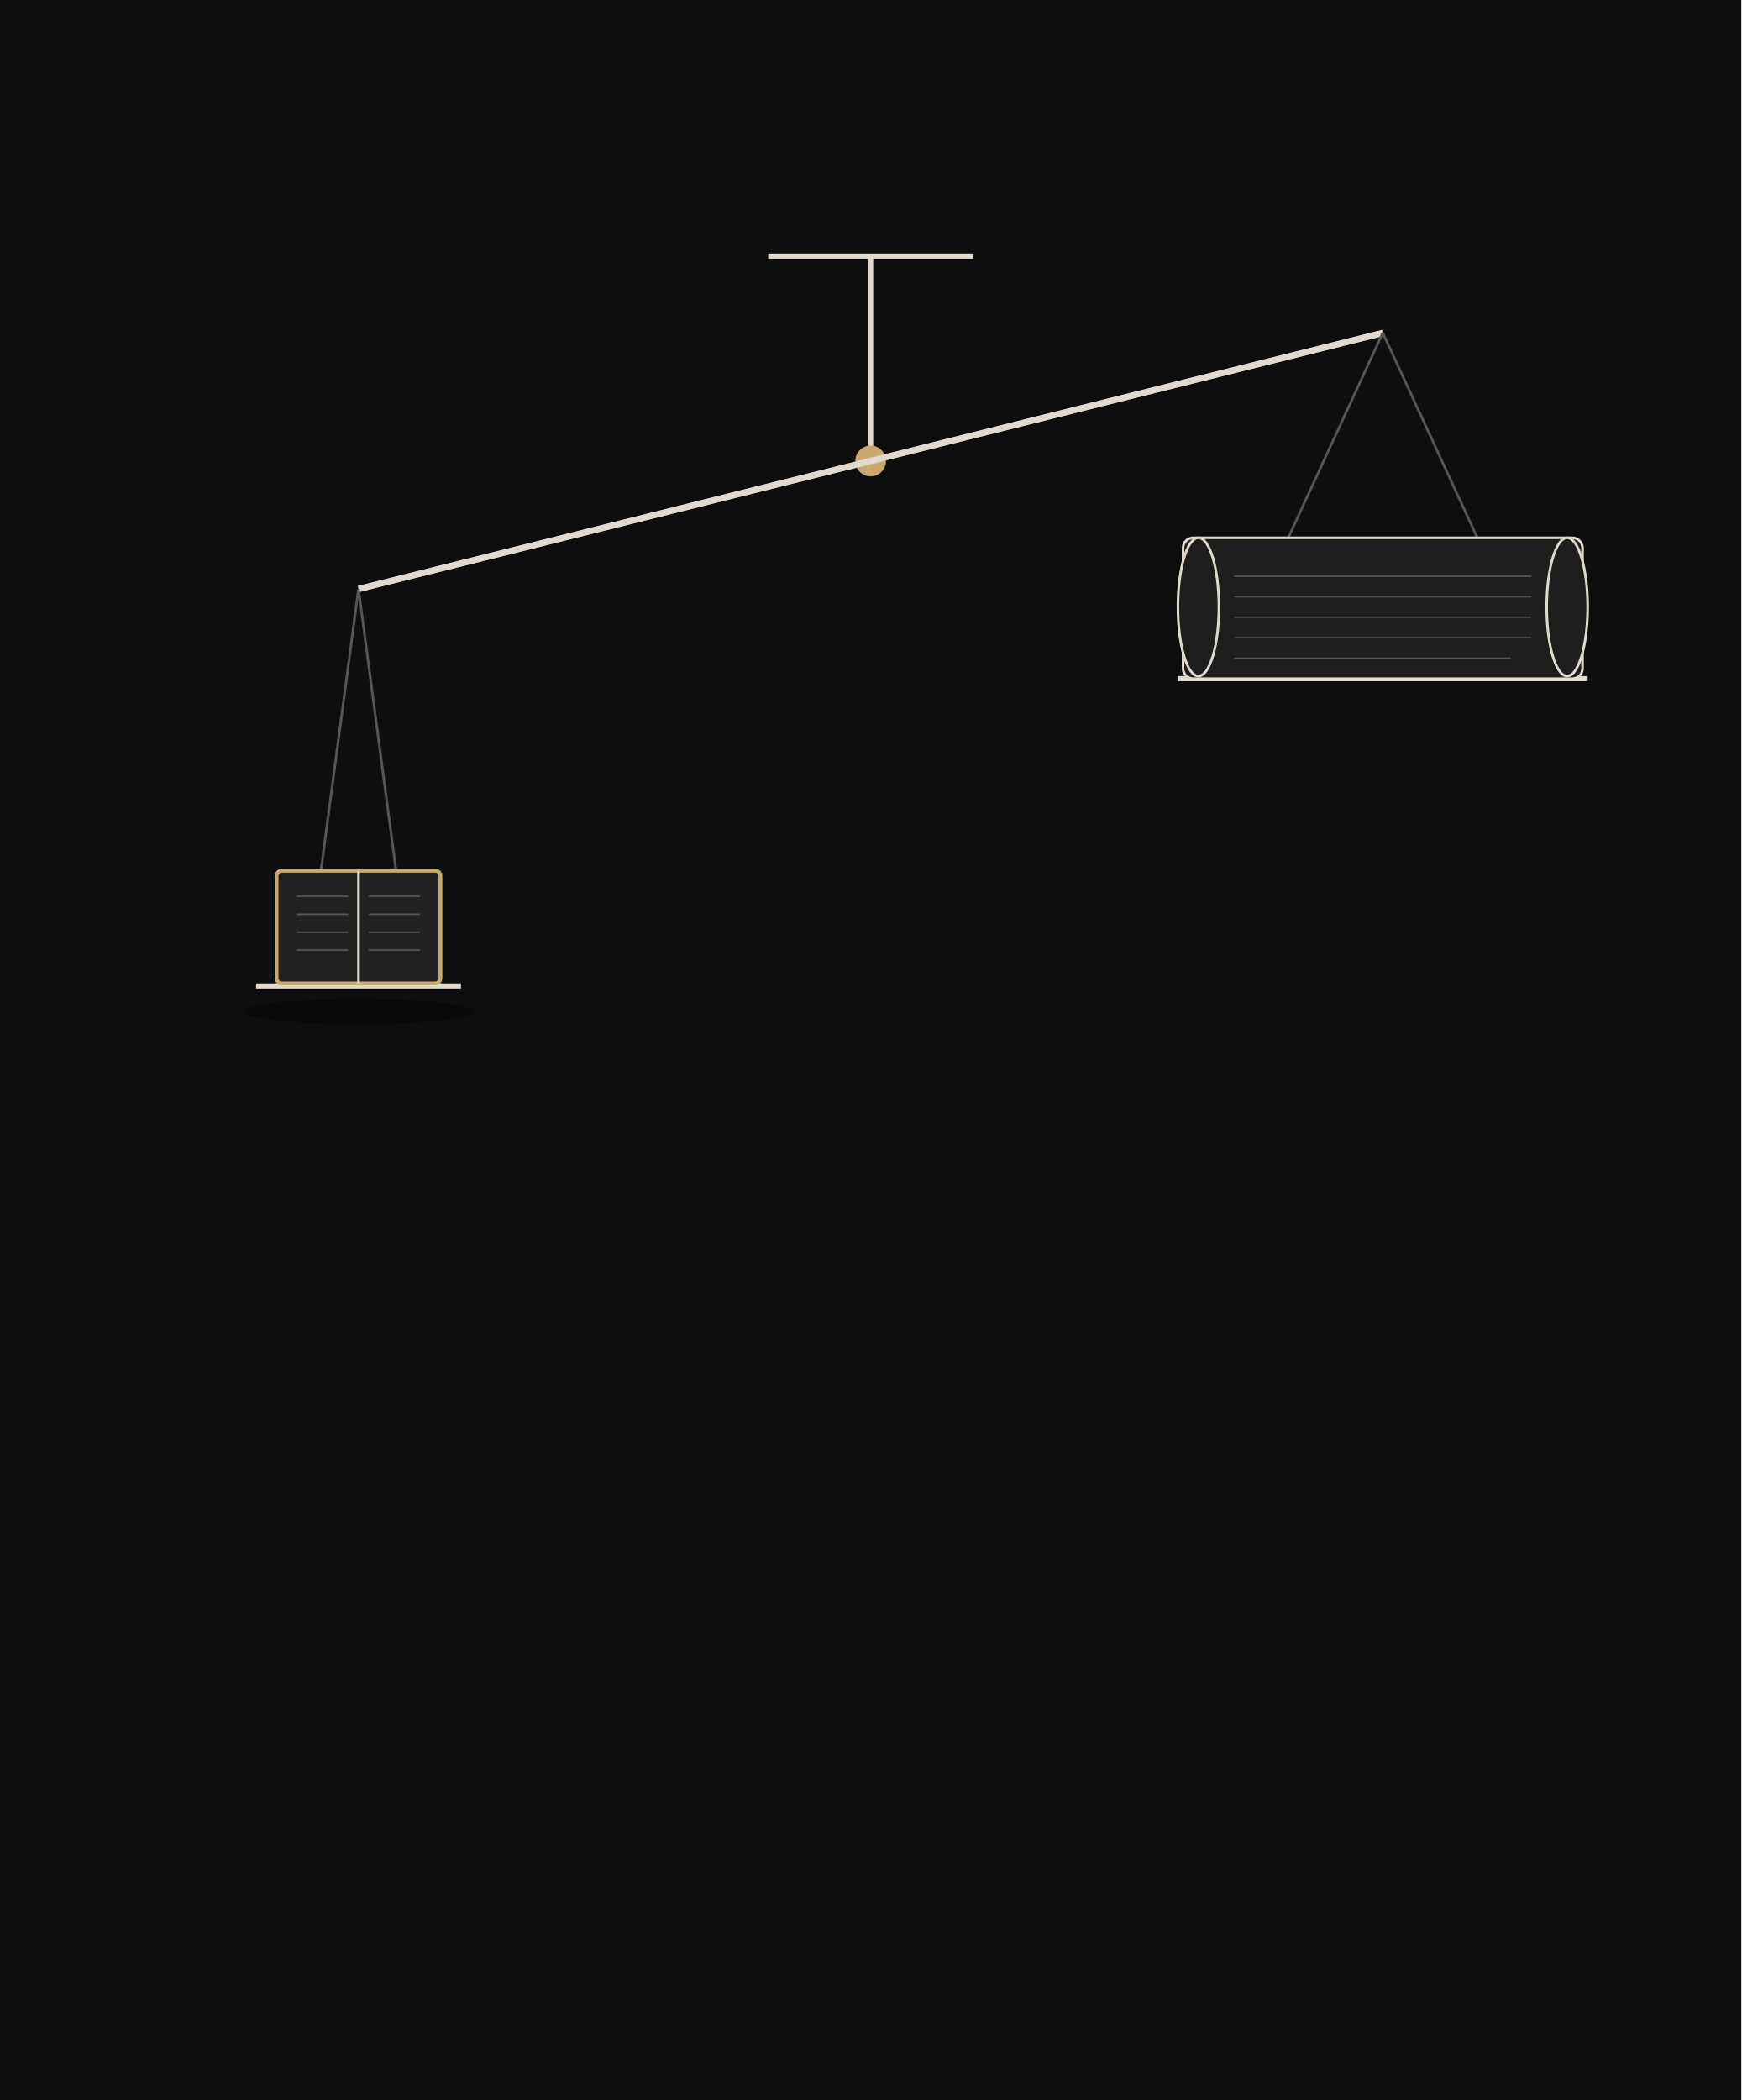
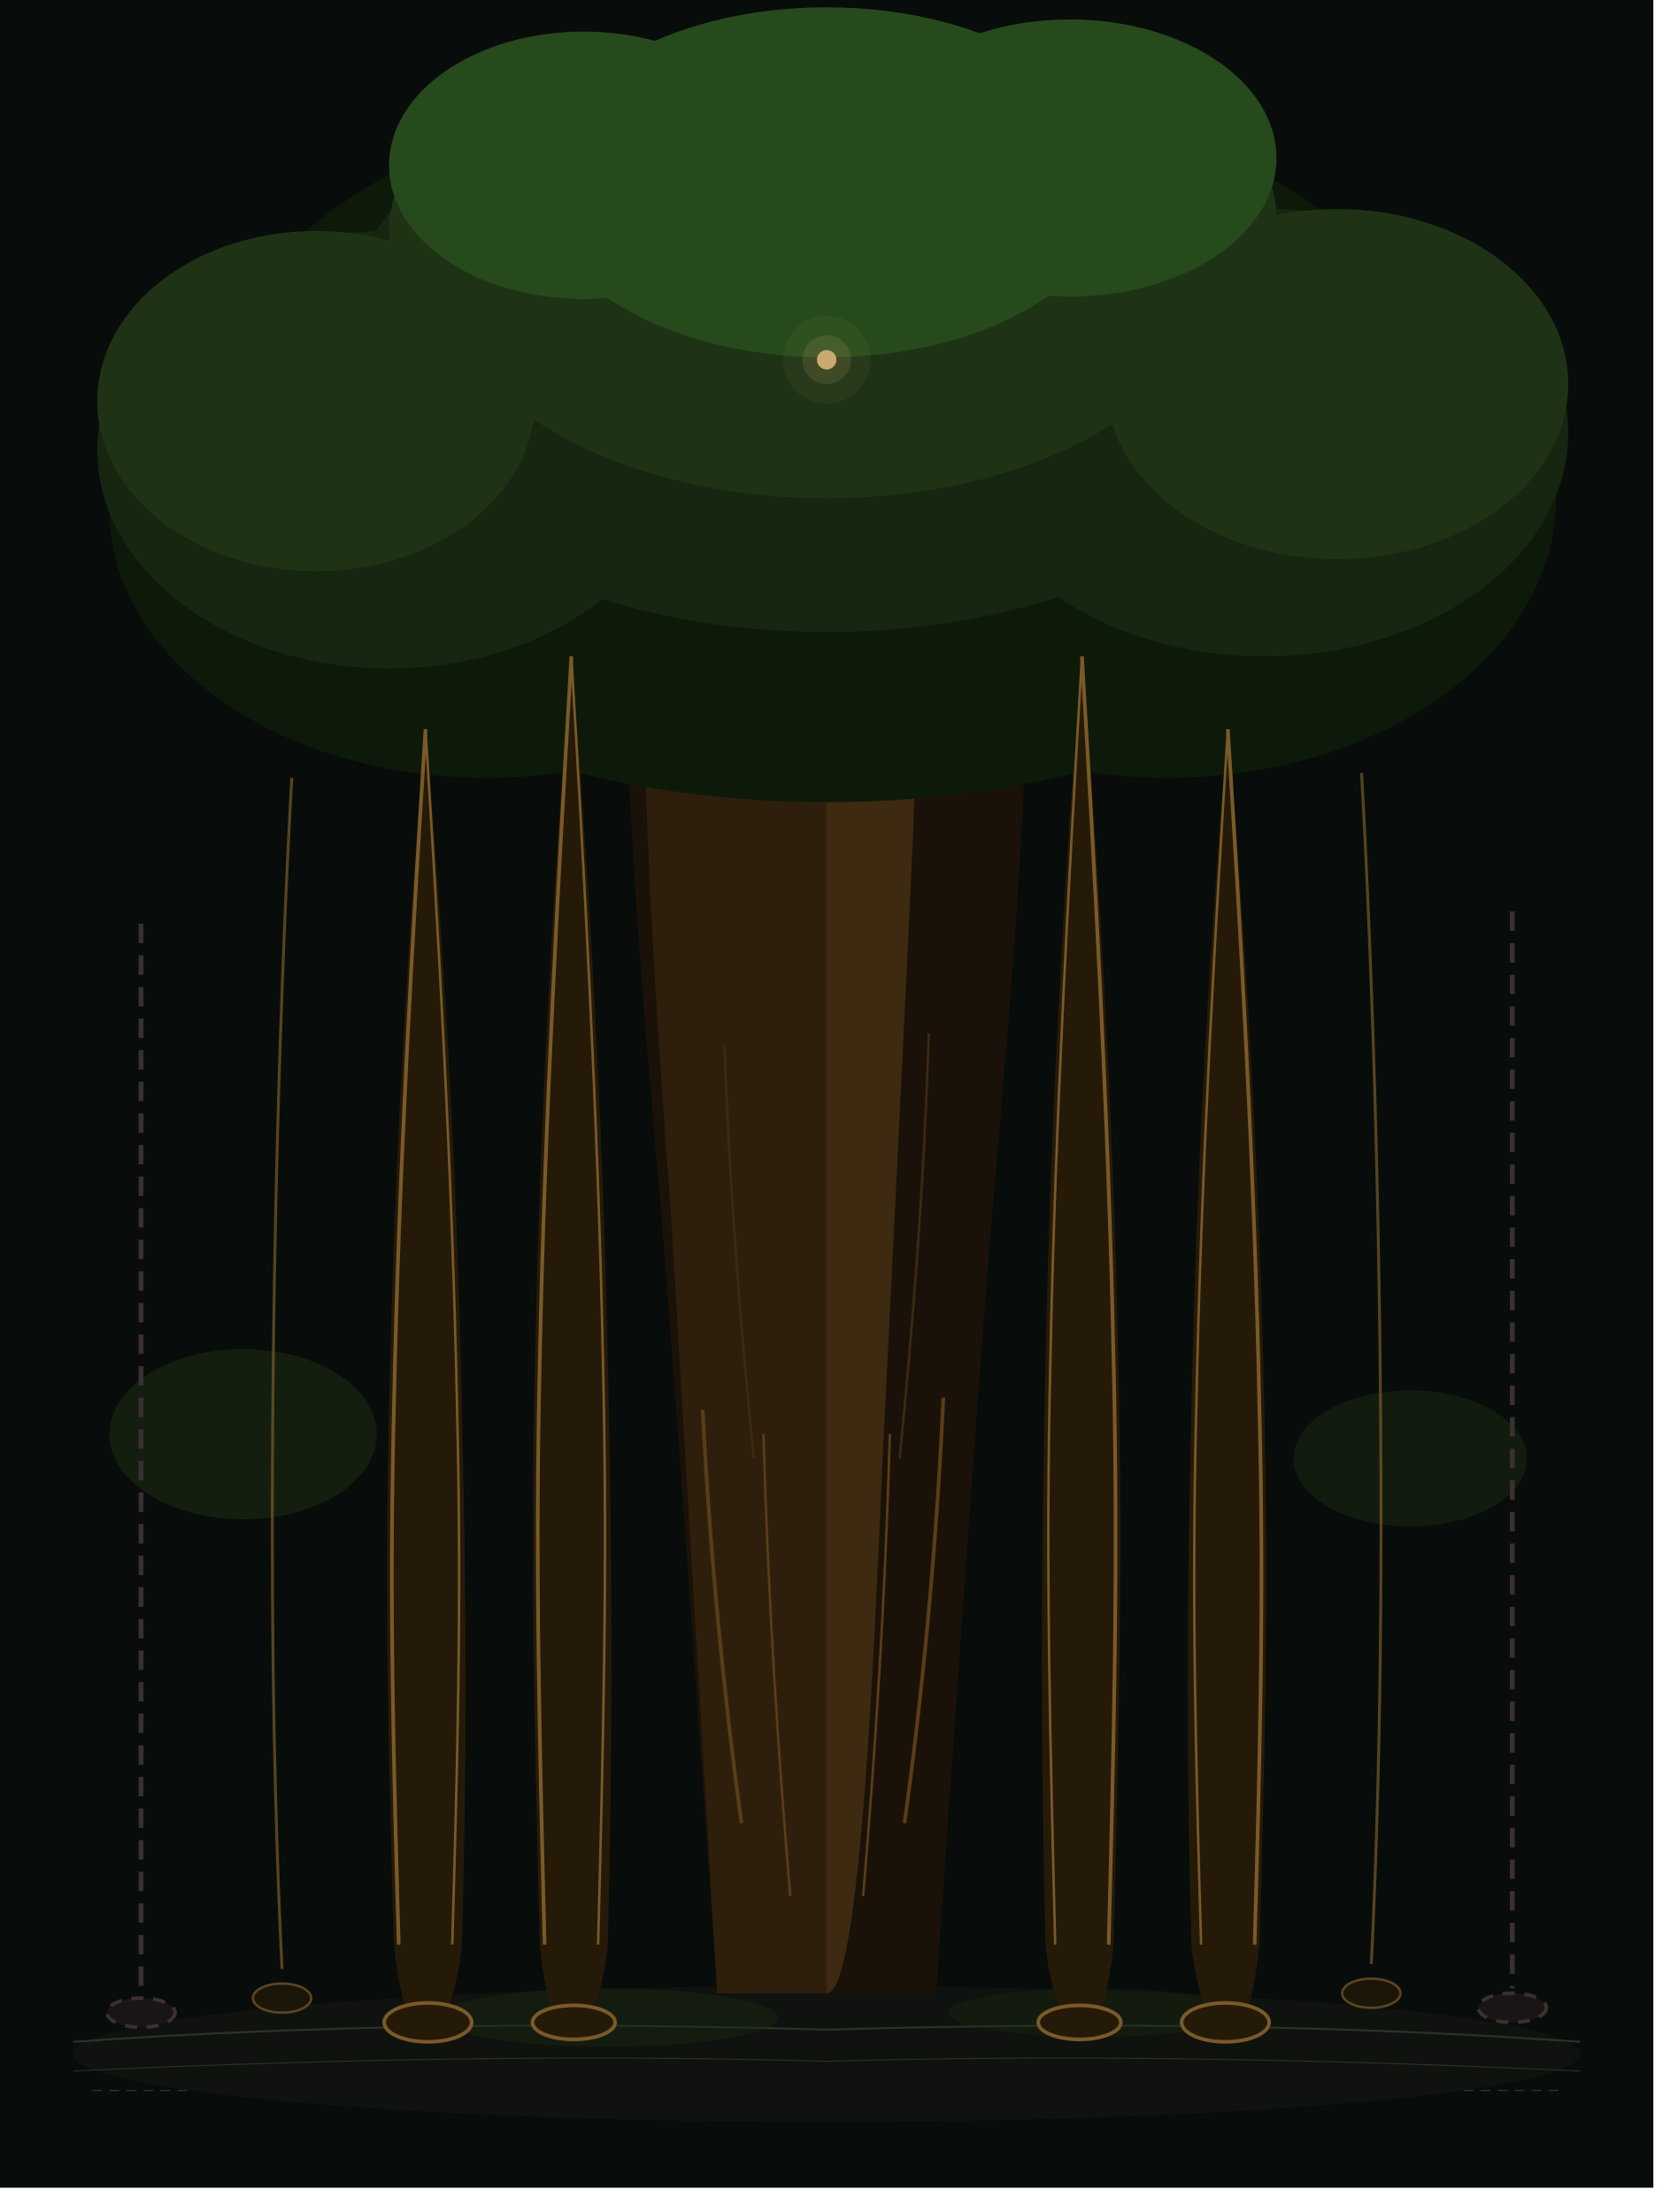
- <svg xmlns="http://www.w3.org/2000/svg" width="100%" viewBox="0 0 680 820" role="img">
-   <rect width="680" height="820" fill="#0e0e0e" />
-   <line x1="300" y1="100" x2="380" y2="100" stroke="#e0d9ce" stroke-width="2" fill="none" />
-   <line x1="340" y1="100" x2="340" y2="180" stroke="#e0d9ce" stroke-width="2" fill="none" />
-   <circle cx="340" cy="180" r="6" fill="#c9a96e" />
-   <line x1="140" y1="230" x2="540" y2="130" stroke="#e0d9ce" stroke-width="2.5" fill="none" />
-   <line x1="140" y1="230" x2="120" y2="380" stroke="#555" stroke-width="1" fill="none" />
-   <line x1="140" y1="230" x2="160" y2="380" stroke="#555" stroke-width="1" fill="none" />
-   <line x1="100" y1="385" x2="180" y2="385" stroke="#e0d9ce" stroke-width="2" />
-   <rect x="108" y="340" width="64" height="44" rx="2" fill="#222" />
-   <rect x="108" y="340" width="64" height="44" rx="2" stroke="#c9a96e" stroke-width="1.5" fill="none" />
-   <line x1="140" y1="340" x2="140" y2="384" stroke="#e0d9ce" stroke-width="1" />
-   <line x1="116" y1="350" x2="136" y2="350" stroke="#555" stroke-width="0.6" />
-   <line x1="116" y1="357" x2="136" y2="357" stroke="#555" stroke-width="0.6" />
-   <line x1="116" y1="364" x2="136" y2="364" stroke="#555" stroke-width="0.6" />
-   <line x1="116" y1="371" x2="136" y2="371" stroke="#555" stroke-width="0.6" />
-   <line x1="144" y1="350" x2="164" y2="350" stroke="#555" stroke-width="0.6" />
-   <line x1="144" y1="357" x2="164" y2="357" stroke="#555" stroke-width="0.6" />
-   <line x1="144" y1="364" x2="164" y2="364" stroke="#555" stroke-width="0.6" />
-   <line x1="144" y1="371" x2="164" y2="371" stroke="#555" stroke-width="0.6" />
-   <ellipse cx="140" cy="395" rx="45" ry="5" fill="#00000055" />
-   <line x1="540" y1="130" x2="480" y2="260" stroke="#555" stroke-width="1" fill="none" />
-   <line x1="540" y1="130" x2="600" y2="260" stroke="#555" stroke-width="1" fill="none" />
-   <line x1="460" y1="265" x2="620" y2="265" stroke="#e0d9ce" stroke-width="2" />
-   <rect x="462" y="210" width="156" height="55" rx="4" fill="#1e1e1e" />
-   <rect x="462" y="210" width="156" height="55" rx="4" stroke="#e0d9ce" stroke-width="1" fill="none" />
-   <ellipse cx="468" cy="237" rx="8" ry="27" fill="#1e1e1e" stroke="#e0d9ce" stroke-width="1" />
-   <ellipse cx="612" cy="237" rx="8" ry="27" fill="#1e1e1e" stroke="#e0d9ce" stroke-width="1" />
-   <line x1="482" y1="225" x2="598" y2="225" stroke="#555" stroke-width="0.6" />
-   <line x1="482" y1="233" x2="598" y2="233" stroke="#555" stroke-width="0.6" />
-   <line x1="482" y1="241" x2="598" y2="241" stroke="#555" stroke-width="0.6" />
-   <line x1="482" y1="249" x2="598" y2="249" stroke="#555" stroke-width="0.6" />
-   <line x1="482" y1="257" x2="590" y2="257" stroke="#555" stroke-width="0.6" />
+ <svg xmlns="http://www.w3.org/2000/svg" width="100%" viewBox="0 0 690 910" role="img" style="">
+   <rect width="680" height="900" style="fill:rgb(8, 12, 10);stroke:none;color:rgb(0, 0, 0);stroke-width:1px;stroke-linecap:butt;stroke-linejoin:miter;opacity:1;font-family:&quot;Anthropic Sans&quot;, -apple-system, &quot;system-ui&quot;, &quot;Segoe UI&quot;, sans-serif;font-size:16px;font-weight:400;text-anchor:start;dominant-baseline:auto" />
+   <ellipse cx="340" cy="845" rx="310" ry="28" style="fill:rgb(15, 18, 14);stroke:none;color:rgb(0, 0, 0);stroke-width:1px;stroke-linecap:butt;stroke-linejoin:miter;opacity:1;font-family:&quot;Anthropic Sans&quot;, -apple-system, &quot;system-ui&quot;, &quot;Segoe UI&quot;, sans-serif;font-size:16px;font-weight:400;text-anchor:start;dominant-baseline:auto" />
+   <path d="M30 840 Q170 830 340 835 Q510 830 650 840" fill="none" stroke-width="0.8" style="fill:none;stroke:rgb(42, 53, 37);color:rgb(0, 0, 0);stroke-width:0.8px;stroke-linecap:butt;stroke-linejoin:miter;opacity:1;font-family:&quot;Anthropic Sans&quot;, -apple-system, &quot;system-ui&quot;, &quot;Segoe UI&quot;, sans-serif;font-size:16px;font-weight:400;text-anchor:start;dominant-baseline:auto" />
+   <path d="M30 852 Q200 844 340 848 Q480 844 650 852" fill="none" stroke-width="0.4" style="fill:none;stroke:rgb(42, 53, 37);color:rgb(0, 0, 0);stroke-width:0.4px;stroke-linecap:butt;stroke-linejoin:miter;opacity:1;font-family:&quot;Anthropic Sans&quot;, -apple-system, &quot;system-ui&quot;, &quot;Segoe UI&quot;, sans-serif;font-size:16px;font-weight:400;text-anchor:start;dominant-baseline:auto" />
+   <ellipse cx="100" cy="590" rx="55" ry="35" opacity="0.6" style="fill:rgb(26, 42, 18);stroke:none;color:rgb(0, 0, 0);stroke-width:1px;stroke-linecap:butt;stroke-linejoin:miter;opacity:0.6;font-family:&quot;Anthropic Sans&quot;, -apple-system, &quot;system-ui&quot;, &quot;Segoe UI&quot;, sans-serif;font-size:16px;font-weight:400;text-anchor:start;dominant-baseline:auto" />
+   <ellipse cx="580" cy="600" rx="48" ry="28" opacity="0.5" style="fill:rgb(26, 42, 18);stroke:none;color:rgb(0, 0, 0);stroke-width:1px;stroke-linecap:butt;stroke-linejoin:miter;opacity:0.5;font-family:&quot;Anthropic Sans&quot;, -apple-system, &quot;system-ui&quot;, &quot;Segoe UI&quot;, sans-serif;font-size:16px;font-weight:400;text-anchor:start;dominant-baseline:auto" />
+   <ellipse cx="250" cy="830" rx="70" ry="12" opacity="0.4" style="fill:rgb(26, 42, 18);stroke:none;color:rgb(0, 0, 0);stroke-width:1px;stroke-linecap:butt;stroke-linejoin:miter;opacity:0.4;font-family:&quot;Anthropic Sans&quot;, -apple-system, &quot;system-ui&quot;, &quot;Segoe UI&quot;, sans-serif;font-size:16px;font-weight:400;text-anchor:start;dominant-baseline:auto" />
+   <ellipse cx="450" cy="828" rx="60" ry="10" opacity="0.35" style="fill:rgb(26, 42, 18);stroke:none;color:rgb(0, 0, 0);stroke-width:1px;stroke-linecap:butt;stroke-linejoin:miter;opacity:0.35;font-family:&quot;Anthropic Sans&quot;, -apple-system, &quot;system-ui&quot;, &quot;Segoe UI&quot;, sans-serif;font-size:16px;font-weight:400;text-anchor:start;dominant-baseline:auto" />
+   <path d="M295 820 C288 720 280 600 272 500 C265 420 260 360 258 300 C256 240 262 200 290 175 C310 158 330 152 340 150 C350 152 370 158 390 175 C418 200 424 240 422 300 C420 360 415 420 408 500 C400 600 392 720 385 820 Z" style="fill:rgb(26, 18, 8);stroke:none;color:rgb(0, 0, 0);stroke-width:1px;stroke-linecap:butt;stroke-linejoin:miter;opacity:1;font-family:&quot;Anthropic Sans&quot;, -apple-system, &quot;system-ui&quot;, &quot;Segoe UI&quot;, sans-serif;font-size:16px;font-weight:400;text-anchor:start;dominant-baseline:auto" />
+   <path d="M295 820 C289 720 282 600 276 500 C270 420 266 355 265 295 C264 240 268 200 292 178 C308 162 325 155 340 153 L340 820 Z" style="fill:rgb(46, 31, 13);stroke:none;color:rgb(0, 0, 0);stroke-width:1px;stroke-linecap:butt;stroke-linejoin:miter;opacity:1;font-family:&quot;Anthropic Sans&quot;, -apple-system, &quot;system-ui&quot;, &quot;Segoe UI&quot;, sans-serif;font-size:16px;font-weight:400;text-anchor:start;dominant-baseline:auto" />
+   <path d="M340 153 L340 820 C352 820 358 720 363 600 C368 500 372 420 375 355 C378 295 376 242 370 200 C362 165 352 156 340 153 Z" style="fill:rgb(61, 42, 16);stroke:none;color:rgb(0, 0, 0);stroke-width:1px;stroke-linecap:butt;stroke-linejoin:miter;opacity:1;font-family:&quot;Anthropic Sans&quot;, -apple-system, &quot;system-ui&quot;, &quot;Segoe UI&quot;, sans-serif;font-size:16px;font-weight:400;text-anchor:start;dominant-baseline:auto" />
+   <path d="M305 750 C298 700 292 640 289 580" fill="none" stroke="#5a3d18" stroke-width="1.5" style="fill:none;stroke:rgb(90, 61, 24);color:rgb(0, 0, 0);stroke-width:1.5px;stroke-linecap:butt;stroke-linejoin:miter;opacity:1;font-family:&quot;Anthropic Sans&quot;, -apple-system, &quot;system-ui&quot;, &quot;Segoe UI&quot;, sans-serif;font-size:16px;font-weight:400;text-anchor:start;dominant-baseline:auto" />
+   <path d="M325 780 C320 720 316 660 314 590" fill="none" stroke="#5a3d18" stroke-width="1" style="fill:none;stroke:rgb(90, 61, 24);color:rgb(0, 0, 0);stroke-width:1px;stroke-linecap:butt;stroke-linejoin:miter;opacity:1;font-family:&quot;Anthropic Sans&quot;, -apple-system, &quot;system-ui&quot;, &quot;Segoe UI&quot;, sans-serif;font-size:16px;font-weight:400;text-anchor:start;dominant-baseline:auto" />
+   <path d="M355 780 C360 720 364 660 366 590" fill="none" stroke="#5a3d18" stroke-width="1" style="fill:none;stroke:rgb(90, 61, 24);color:rgb(0, 0, 0);stroke-width:1px;stroke-linecap:butt;stroke-linejoin:miter;opacity:1;font-family:&quot;Anthropic Sans&quot;, -apple-system, &quot;system-ui&quot;, &quot;Segoe UI&quot;, sans-serif;font-size:16px;font-weight:400;text-anchor:start;dominant-baseline:auto" />
+   <path d="M372 750 C379 700 385 640 388 575" fill="none" stroke="#5a3d18" stroke-width="1.5" style="fill:none;stroke:rgb(90, 61, 24);color:rgb(0, 0, 0);stroke-width:1.5px;stroke-linecap:butt;stroke-linejoin:miter;opacity:1;font-family:&quot;Anthropic Sans&quot;, -apple-system, &quot;system-ui&quot;, &quot;Segoe UI&quot;, sans-serif;font-size:16px;font-weight:400;text-anchor:start;dominant-baseline:auto" />
+   <path d="M310 600 C305 550 300 490 298 430" fill="none" stroke="#3d2a10" stroke-width="1" style="fill:none;stroke:rgb(61, 42, 16);color:rgb(0, 0, 0);stroke-width:1px;stroke-linecap:butt;stroke-linejoin:miter;opacity:1;font-family:&quot;Anthropic Sans&quot;, -apple-system, &quot;system-ui&quot;, &quot;Segoe UI&quot;, sans-serif;font-size:16px;font-weight:400;text-anchor:start;dominant-baseline:auto" />
+   <path d="M370 600 C375 550 380 490 382 425" fill="none" stroke="#3d2a10" stroke-width="1" style="fill:none;stroke:rgb(61, 42, 16);color:rgb(0, 0, 0);stroke-width:1px;stroke-linecap:butt;stroke-linejoin:miter;opacity:1;font-family:&quot;Anthropic Sans&quot;, -apple-system, &quot;system-ui&quot;, &quot;Segoe UI&quot;, sans-serif;font-size:16px;font-weight:400;text-anchor:start;dominant-baseline:auto" />
+   <path d="M258 300 C240 295 210 285 185 275 C165 267 148 258 140 252 C132 246 128 240 132 235 C136 230 145 228 158 230 C172 232 192 240 215 250 C238 260 260 272 268 282 Z" style="fill:rgb(46, 31, 13);stroke:none;color:rgb(0, 0, 0);stroke-width:1px;stroke-linecap:butt;stroke-linejoin:miter;opacity:1;font-family:&quot;Anthropic Sans&quot;, -apple-system, &quot;system-ui&quot;, &quot;Segoe UI&quot;, sans-serif;font-size:16px;font-weight:400;text-anchor:start;dominant-baseline:auto" />
+   <path d="M422 300 C440 295 470 285 495 275 C515 267 532 258 540 252 C548 246 552 240 548 235 C544 230 535 228 522 230 C508 232 488 240 465 250 C442 260 420 272 412 282 Z" style="fill:rgb(46, 31, 13);stroke:none;color:rgb(0, 0, 0);stroke-width:1px;stroke-linecap:butt;stroke-linejoin:miter;opacity:1;font-family:&quot;Anthropic Sans&quot;, -apple-system, &quot;system-ui&quot;, &quot;Segoe UI&quot;, sans-serif;font-size:16px;font-weight:400;text-anchor:start;dominant-baseline:auto" />
+   <ellipse cx="340" cy="180" rx="260" ry="150" style="fill:rgb(13, 26, 10);stroke:none;color:rgb(0, 0, 0);stroke-width:1px;stroke-linecap:butt;stroke-linejoin:miter;opacity:1;font-family:&quot;Anthropic Sans&quot;, -apple-system, &quot;system-ui&quot;, &quot;Segoe UI&quot;, sans-serif;font-size:16px;font-weight:400;text-anchor:start;dominant-baseline:auto" />
+   <ellipse cx="200" cy="210" rx="155" ry="110" style="fill:rgb(13, 26, 10);stroke:none;color:rgb(0, 0, 0);stroke-width:1px;stroke-linecap:butt;stroke-linejoin:miter;opacity:1;font-family:&quot;Anthropic Sans&quot;, -apple-system, &quot;system-ui&quot;, &quot;Segoe UI&quot;, sans-serif;font-size:16px;font-weight:400;text-anchor:start;dominant-baseline:auto" />
+   <ellipse cx="480" cy="205" rx="160" ry="115" style="fill:rgb(13, 26, 10);stroke:none;color:rgb(0, 0, 0);stroke-width:1px;stroke-linecap:butt;stroke-linejoin:miter;opacity:1;font-family:&quot;Anthropic Sans&quot;, -apple-system, &quot;system-ui&quot;, &quot;Segoe UI&quot;, sans-serif;font-size:16px;font-weight:400;text-anchor:start;dominant-baseline:auto" />
+   <ellipse cx="340" cy="140" rx="200" ry="120" style="fill:rgb(22, 38, 16);stroke:none;color:rgb(0, 0, 0);stroke-width:1px;stroke-linecap:butt;stroke-linejoin:miter;opacity:1;font-family:&quot;Anthropic Sans&quot;, -apple-system, &quot;system-ui&quot;, &quot;Segoe UI&quot;, sans-serif;font-size:16px;font-weight:400;text-anchor:start;dominant-baseline:auto" />
+   <ellipse cx="160" cy="185" rx="120" ry="90" style="fill:rgb(22, 38, 16);stroke:none;color:rgb(0, 0, 0);stroke-width:1px;stroke-linecap:butt;stroke-linejoin:miter;opacity:1;font-family:&quot;Anthropic Sans&quot;, -apple-system, &quot;system-ui&quot;, &quot;Segoe UI&quot;, sans-serif;font-size:16px;font-weight:400;text-anchor:start;dominant-baseline:auto" />
+   <ellipse cx="520" cy="178" rx="125" ry="92" style="fill:rgb(22, 38, 16);stroke:none;color:rgb(0, 0, 0);stroke-width:1px;stroke-linecap:butt;stroke-linejoin:miter;opacity:1;font-family:&quot;Anthropic Sans&quot;, -apple-system, &quot;system-ui&quot;, &quot;Segoe UI&quot;, sans-serif;font-size:16px;font-weight:400;text-anchor:start;dominant-baseline:auto" />
+   <ellipse cx="340" cy="110" rx="160" ry="95" style="fill:rgb(30, 51, 22);stroke:none;color:rgb(0, 0, 0);stroke-width:1px;stroke-linecap:butt;stroke-linejoin:miter;opacity:1;font-family:&quot;Anthropic Sans&quot;, -apple-system, &quot;system-ui&quot;, &quot;Segoe UI&quot;, sans-serif;font-size:16px;font-weight:400;text-anchor:start;dominant-baseline:auto" />
+   <ellipse cx="130" cy="165" rx="90" ry="70" style="fill:rgb(30, 51, 22);stroke:none;color:rgb(0, 0, 0);stroke-width:1px;stroke-linecap:butt;stroke-linejoin:miter;opacity:1;font-family:&quot;Anthropic Sans&quot;, -apple-system, &quot;system-ui&quot;, &quot;Segoe UI&quot;, sans-serif;font-size:16px;font-weight:400;text-anchor:start;dominant-baseline:auto" />
+   <ellipse cx="550" cy="158" rx="95" ry="72" style="fill:rgb(30, 51, 22);stroke:none;color:rgb(0, 0, 0);stroke-width:1px;stroke-linecap:butt;stroke-linejoin:miter;opacity:1;font-family:&quot;Anthropic Sans&quot;, -apple-system, &quot;system-ui&quot;, &quot;Segoe UI&quot;, sans-serif;font-size:16px;font-weight:400;text-anchor:start;dominant-baseline:auto" />
+   <ellipse cx="260" cy="95" rx="100" ry="68" style="fill:rgb(30, 51, 22);stroke:none;color:rgb(0, 0, 0);stroke-width:1px;stroke-linecap:butt;stroke-linejoin:miter;opacity:1;font-family:&quot;Anthropic Sans&quot;, -apple-system, &quot;system-ui&quot;, &quot;Segoe UI&quot;, sans-serif;font-size:16px;font-weight:400;text-anchor:start;dominant-baseline:auto" />
+   <ellipse cx="420" cy="90" rx="105" ry="70" style="fill:rgb(30, 51, 22);stroke:none;color:rgb(0, 0, 0);stroke-width:1px;stroke-linecap:butt;stroke-linejoin:miter;opacity:1;font-family:&quot;Anthropic Sans&quot;, -apple-system, &quot;system-ui&quot;, &quot;Segoe UI&quot;, sans-serif;font-size:16px;font-weight:400;text-anchor:start;dominant-baseline:auto" />
+   <ellipse cx="340" cy="75" rx="120" ry="72" style="fill:rgb(39, 74, 28);stroke:none;color:rgb(0, 0, 0);stroke-width:1px;stroke-linecap:butt;stroke-linejoin:miter;opacity:1;font-family:&quot;Anthropic Sans&quot;, -apple-system, &quot;system-ui&quot;, &quot;Segoe UI&quot;, sans-serif;font-size:16px;font-weight:400;text-anchor:start;dominant-baseline:auto" />
+   <ellipse cx="240" cy="68" rx="80" ry="55" style="fill:rgb(39, 74, 28);stroke:none;color:rgb(0, 0, 0);stroke-width:1px;stroke-linecap:butt;stroke-linejoin:miter;opacity:1;font-family:&quot;Anthropic Sans&quot;, -apple-system, &quot;system-ui&quot;, &quot;Segoe UI&quot;, sans-serif;font-size:16px;font-weight:400;text-anchor:start;dominant-baseline:auto" />
+   <ellipse cx="440" cy="65" rx="85" ry="57" style="fill:rgb(39, 74, 28);stroke:none;color:rgb(0, 0, 0);stroke-width:1px;stroke-linecap:butt;stroke-linejoin:miter;opacity:1;font-family:&quot;Anthropic Sans&quot;, -apple-system, &quot;system-ui&quot;, &quot;Segoe UI&quot;, sans-serif;font-size:16px;font-weight:400;text-anchor:start;dominant-baseline:auto" />
+   <path d="M175 300 C168 380 162 480 160 580 C158 660 160 730 162 800 C164 820 168 835 175 838 C182 835 188 820 190 800 C192 730 192 660 190 580 C188 480 182 380 175 300 Z" style="fill:rgb(37, 26, 8);stroke:none;color:rgb(0, 0, 0);stroke-width:1px;stroke-linecap:butt;stroke-linejoin:miter;opacity:1;font-family:&quot;Anthropic Sans&quot;, -apple-system, &quot;system-ui&quot;, &quot;Segoe UI&quot;, sans-serif;font-size:16px;font-weight:400;text-anchor:start;dominant-baseline:auto" />
+   <path d="M175 300 C170 380 164 480 162 580 C160 660 162 730 164 800" fill="none" stroke-width="1.5" style="fill:none;stroke:rgb(122, 90, 40);color:rgb(0, 0, 0);stroke-width:1.5px;stroke-linecap:butt;stroke-linejoin:miter;opacity:1;font-family:&quot;Anthropic Sans&quot;, -apple-system, &quot;system-ui&quot;, &quot;Segoe UI&quot;, sans-serif;font-size:16px;font-weight:400;text-anchor:start;dominant-baseline:auto" />
+   <path d="M175 300 C180 380 186 480 188 580 C190 660 188 730 186 800" fill="none" stroke-width="1" style="fill:none;stroke:rgb(122, 90, 40);color:rgb(0, 0, 0);stroke-width:1px;stroke-linecap:butt;stroke-linejoin:miter;opacity:1;font-family:&quot;Anthropic Sans&quot;, -apple-system, &quot;system-ui&quot;, &quot;Segoe UI&quot;, sans-serif;font-size:16px;font-weight:400;text-anchor:start;dominant-baseline:auto" />
+   <ellipse cx="176" cy="832" rx="18" ry="8" style="fill:rgb(37, 26, 8);stroke:none;color:rgb(0, 0, 0);stroke-width:1px;stroke-linecap:butt;stroke-linejoin:miter;opacity:1;font-family:&quot;Anthropic Sans&quot;, -apple-system, &quot;system-ui&quot;, &quot;Segoe UI&quot;, sans-serif;font-size:16px;font-weight:400;text-anchor:start;dominant-baseline:auto" />
+   <ellipse cx="176" cy="832" rx="18" ry="8" fill="none" stroke-width="1.5" style="fill:none;stroke:rgb(122, 90, 40);color:rgb(0, 0, 0);stroke-width:1.5px;stroke-linecap:butt;stroke-linejoin:miter;opacity:1;font-family:&quot;Anthropic Sans&quot;, -apple-system, &quot;system-ui&quot;, &quot;Segoe UI&quot;, sans-serif;font-size:16px;font-weight:400;text-anchor:start;dominant-baseline:auto" />
+   <path d="M235 270 C228 355 222 460 220 560 C218 645 220 720 222 800 C224 820 228 835 235 838 C242 835 248 820 250 800 C252 720 252 645 250 560 C248 460 242 355 235 270 Z" style="fill:rgb(37, 26, 8);stroke:none;color:rgb(0, 0, 0);stroke-width:1px;stroke-linecap:butt;stroke-linejoin:miter;opacity:1;font-family:&quot;Anthropic Sans&quot;, -apple-system, &quot;system-ui&quot;, &quot;Segoe UI&quot;, sans-serif;font-size:16px;font-weight:400;text-anchor:start;dominant-baseline:auto" />
+   <path d="M235 270 C230 355 224 460 222 560 C220 645 222 720 224 800" fill="none" stroke-width="1.5" style="fill:none;stroke:rgb(122, 90, 40);color:rgb(0, 0, 0);stroke-width:1.5px;stroke-linecap:butt;stroke-linejoin:miter;opacity:1;font-family:&quot;Anthropic Sans&quot;, -apple-system, &quot;system-ui&quot;, &quot;Segoe UI&quot;, sans-serif;font-size:16px;font-weight:400;text-anchor:start;dominant-baseline:auto" />
+   <path d="M235 270 C240 355 246 460 248 560 C250 645 248 720 246 800" fill="none" stroke-width="1" style="fill:none;stroke:rgb(122, 90, 40);color:rgb(0, 0, 0);stroke-width:1px;stroke-linecap:butt;stroke-linejoin:miter;opacity:1;font-family:&quot;Anthropic Sans&quot;, -apple-system, &quot;system-ui&quot;, &quot;Segoe UI&quot;, sans-serif;font-size:16px;font-weight:400;text-anchor:start;dominant-baseline:auto" />
+   <ellipse cx="236" cy="832" rx="17" ry="7" style="fill:rgb(37, 26, 8);stroke:none;color:rgb(0, 0, 0);stroke-width:1px;stroke-linecap:butt;stroke-linejoin:miter;opacity:1;font-family:&quot;Anthropic Sans&quot;, -apple-system, &quot;system-ui&quot;, &quot;Segoe UI&quot;, sans-serif;font-size:16px;font-weight:400;text-anchor:start;dominant-baseline:auto" />
+   <ellipse cx="236" cy="832" rx="17" ry="7" fill="none" stroke-width="1.5" style="fill:none;stroke:rgb(122, 90, 40);color:rgb(0, 0, 0);stroke-width:1.5px;stroke-linecap:butt;stroke-linejoin:miter;opacity:1;font-family:&quot;Anthropic Sans&quot;, -apple-system, &quot;system-ui&quot;, &quot;Segoe UI&quot;, sans-serif;font-size:16px;font-weight:400;text-anchor:start;dominant-baseline:auto" />
+   <path d="M445 270 C452 355 458 460 460 560 C462 645 460 720 458 800 C456 820 452 835 445 838 C438 835 432 820 430 800 C428 720 428 645 430 560 C432 460 438 355 445 270 Z" style="fill:rgb(37, 26, 8);stroke:none;color:rgb(0, 0, 0);stroke-width:1px;stroke-linecap:butt;stroke-linejoin:miter;opacity:1;font-family:&quot;Anthropic Sans&quot;, -apple-system, &quot;system-ui&quot;, &quot;Segoe UI&quot;, sans-serif;font-size:16px;font-weight:400;text-anchor:start;dominant-baseline:auto" />
+   <path d="M445 270 C450 355 456 460 458 560 C460 645 458 720 456 800" fill="none" stroke-width="1.5" style="fill:none;stroke:rgb(122, 90, 40);color:rgb(0, 0, 0);stroke-width:1.5px;stroke-linecap:butt;stroke-linejoin:miter;opacity:1;font-family:&quot;Anthropic Sans&quot;, -apple-system, &quot;system-ui&quot;, &quot;Segoe UI&quot;, sans-serif;font-size:16px;font-weight:400;text-anchor:start;dominant-baseline:auto" />
+   <path d="M445 270 C440 355 434 460 432 560 C430 645 432 720 434 800" fill="none" stroke-width="1" style="fill:none;stroke:rgb(122, 90, 40);color:rgb(0, 0, 0);stroke-width:1px;stroke-linecap:butt;stroke-linejoin:miter;opacity:1;font-family:&quot;Anthropic Sans&quot;, -apple-system, &quot;system-ui&quot;, &quot;Segoe UI&quot;, sans-serif;font-size:16px;font-weight:400;text-anchor:start;dominant-baseline:auto" />
+   <ellipse cx="444" cy="832" rx="17" ry="7" style="fill:rgb(37, 26, 8);stroke:none;color:rgb(0, 0, 0);stroke-width:1px;stroke-linecap:butt;stroke-linejoin:miter;opacity:1;font-family:&quot;Anthropic Sans&quot;, -apple-system, &quot;system-ui&quot;, &quot;Segoe UI&quot;, sans-serif;font-size:16px;font-weight:400;text-anchor:start;dominant-baseline:auto" />
+   <ellipse cx="444" cy="832" rx="17" ry="7" fill="none" stroke-width="1.5" style="fill:none;stroke:rgb(122, 90, 40);color:rgb(0, 0, 0);stroke-width:1.5px;stroke-linecap:butt;stroke-linejoin:miter;opacity:1;font-family:&quot;Anthropic Sans&quot;, -apple-system, &quot;system-ui&quot;, &quot;Segoe UI&quot;, sans-serif;font-size:16px;font-weight:400;text-anchor:start;dominant-baseline:auto" />
+   <path d="M505 300 C512 380 518 480 520 580 C522 660 520 730 518 800 C516 820 512 835 505 838 C498 835 492 820 490 800 C488 730 488 660 490 580 C492 480 498 380 505 300 Z" style="fill:rgb(37, 26, 8);stroke:none;color:rgb(0, 0, 0);stroke-width:1px;stroke-linecap:butt;stroke-linejoin:miter;opacity:1;font-family:&quot;Anthropic Sans&quot;, -apple-system, &quot;system-ui&quot;, &quot;Segoe UI&quot;, sans-serif;font-size:16px;font-weight:400;text-anchor:start;dominant-baseline:auto" />
+   <path d="M505 300 C510 380 516 480 518 580 C520 660 518 730 516 800" fill="none" stroke-width="1.5" style="fill:none;stroke:rgb(122, 90, 40);color:rgb(0, 0, 0);stroke-width:1.5px;stroke-linecap:butt;stroke-linejoin:miter;opacity:1;font-family:&quot;Anthropic Sans&quot;, -apple-system, &quot;system-ui&quot;, &quot;Segoe UI&quot;, sans-serif;font-size:16px;font-weight:400;text-anchor:start;dominant-baseline:auto" />
+   <path d="M505 300 C500 380 494 480 492 580 C490 660 492 730 494 800" fill="none" stroke-width="1" style="fill:none;stroke:rgb(122, 90, 40);color:rgb(0, 0, 0);stroke-width:1px;stroke-linecap:butt;stroke-linejoin:miter;opacity:1;font-family:&quot;Anthropic Sans&quot;, -apple-system, &quot;system-ui&quot;, &quot;Segoe UI&quot;, sans-serif;font-size:16px;font-weight:400;text-anchor:start;dominant-baseline:auto" />
+   <ellipse cx="504" cy="832" rx="18" ry="8" style="fill:rgb(37, 26, 8);stroke:none;color:rgb(0, 0, 0);stroke-width:1px;stroke-linecap:butt;stroke-linejoin:miter;opacity:1;font-family:&quot;Anthropic Sans&quot;, -apple-system, &quot;system-ui&quot;, &quot;Segoe UI&quot;, sans-serif;font-size:16px;font-weight:400;text-anchor:start;dominant-baseline:auto" />
+   <ellipse cx="504" cy="832" rx="18" ry="8" fill="none" stroke-width="1.5" style="fill:none;stroke:rgb(122, 90, 40);color:rgb(0, 0, 0);stroke-width:1.5px;stroke-linecap:butt;stroke-linejoin:miter;opacity:1;font-family:&quot;Anthropic Sans&quot;, -apple-system, &quot;system-ui&quot;, &quot;Segoe UI&quot;, sans-serif;font-size:16px;font-weight:400;text-anchor:start;dominant-baseline:auto" />
+   <path d="M120 320 C115 410 112 520 112 630 C112 710 114 770 116 810" fill="none" stroke-width="1.2" opacity="0.7" style="fill:none;stroke:rgb(122, 90, 40);color:rgb(0, 0, 0);stroke-width:1.2px;stroke-linecap:butt;stroke-linejoin:miter;opacity:0.7;font-family:&quot;Anthropic Sans&quot;, -apple-system, &quot;system-ui&quot;, &quot;Segoe UI&quot;, sans-serif;font-size:16px;font-weight:400;text-anchor:start;dominant-baseline:auto" />
+   <ellipse cx="116" cy="822" rx="12" ry="6" opacity="0.7" style="fill:rgb(37, 26, 8);stroke:none;color:rgb(0, 0, 0);stroke-width:1px;stroke-linecap:butt;stroke-linejoin:miter;opacity:0.7;font-family:&quot;Anthropic Sans&quot;, -apple-system, &quot;system-ui&quot;, &quot;Segoe UI&quot;, sans-serif;font-size:16px;font-weight:400;text-anchor:start;dominant-baseline:auto" />
+   <ellipse cx="116" cy="822" rx="12" ry="6" fill="none" stroke-width="1" opacity="0.7" style="fill:none;stroke:rgb(122, 90, 40);color:rgb(0, 0, 0);stroke-width:1px;stroke-linecap:butt;stroke-linejoin:miter;opacity:0.7;font-family:&quot;Anthropic Sans&quot;, -apple-system, &quot;system-ui&quot;, &quot;Segoe UI&quot;, sans-serif;font-size:16px;font-weight:400;text-anchor:start;dominant-baseline:auto" />
+   <path d="M560 318 C565 408 568 518 568 628 C568 708 566 768 564 808" fill="none" stroke-width="1.2" opacity="0.7" style="fill:none;stroke:rgb(122, 90, 40);color:rgb(0, 0, 0);stroke-width:1.2px;stroke-linecap:butt;stroke-linejoin:miter;opacity:0.7;font-family:&quot;Anthropic Sans&quot;, -apple-system, &quot;system-ui&quot;, &quot;Segoe UI&quot;, sans-serif;font-size:16px;font-weight:400;text-anchor:start;dominant-baseline:auto" />
+   <ellipse cx="564" cy="820" rx="12" ry="6" opacity="0.7" style="fill:rgb(37, 26, 8);stroke:none;color:rgb(0, 0, 0);stroke-width:1px;stroke-linecap:butt;stroke-linejoin:miter;opacity:0.7;font-family:&quot;Anthropic Sans&quot;, -apple-system, &quot;system-ui&quot;, &quot;Segoe UI&quot;, sans-serif;font-size:16px;font-weight:400;text-anchor:start;dominant-baseline:auto" />
+   <ellipse cx="564" cy="820" rx="12" ry="6" fill="none" stroke-width="1" opacity="0.7" style="fill:none;stroke:rgb(122, 90, 40);color:rgb(0, 0, 0);stroke-width:1px;stroke-linecap:butt;stroke-linejoin:miter;opacity:0.7;font-family:&quot;Anthropic Sans&quot;, -apple-system, &quot;system-ui&quot;, &quot;Segoe UI&quot;, sans-serif;font-size:16px;font-weight:400;text-anchor:start;dominant-baseline:auto" />
+   <path d="M58 380 C58 480 58 590 58 700 C58 750 58 790 58 820" fill="none" stroke-width="2" stroke-dasharray="8 5" style="fill:none;stroke:rgb(58, 48, 48);color:rgb(0, 0, 0);stroke-width:2px;stroke-dasharray:8px, 5px;stroke-linecap:butt;stroke-linejoin:miter;opacity:1;font-family:&quot;Anthropic Sans&quot;, -apple-system, &quot;system-ui&quot;, &quot;Segoe UI&quot;, sans-serif;font-size:16px;font-weight:400;text-anchor:start;dominant-baseline:auto" />
+   <ellipse cx="58" cy="828" rx="14" ry="6" style="fill:rgb(26, 21, 21);stroke:none;color:rgb(0, 0, 0);stroke-width:1px;stroke-linecap:butt;stroke-linejoin:miter;opacity:1;font-family:&quot;Anthropic Sans&quot;, -apple-system, &quot;system-ui&quot;, &quot;Segoe UI&quot;, sans-serif;font-size:16px;font-weight:400;text-anchor:start;dominant-baseline:auto" />
+   <ellipse cx="58" cy="828" rx="14" ry="6" fill="none" stroke-width="1.5" stroke-dasharray="5 4" style="fill:none;stroke:rgb(58, 48, 48);color:rgb(0, 0, 0);stroke-width:1.5px;stroke-dasharray:5px, 4px;stroke-linecap:butt;stroke-linejoin:miter;opacity:1;font-family:&quot;Anthropic Sans&quot;, -apple-system, &quot;system-ui&quot;, &quot;Segoe UI&quot;, sans-serif;font-size:16px;font-weight:400;text-anchor:start;dominant-baseline:auto" />
+   <path d="M622 375 C622 475 622 585 622 695 C622 745 622 785 622 818" fill="none" stroke-width="2" stroke-dasharray="8 5" style="fill:none;stroke:rgb(58, 48, 48);color:rgb(0, 0, 0);stroke-width:2px;stroke-dasharray:8px, 5px;stroke-linecap:butt;stroke-linejoin:miter;opacity:1;font-family:&quot;Anthropic Sans&quot;, -apple-system, &quot;system-ui&quot;, &quot;Segoe UI&quot;, sans-serif;font-size:16px;font-weight:400;text-anchor:start;dominant-baseline:auto" />
+   <ellipse cx="622" cy="826" rx="14" ry="6" style="fill:rgb(26, 21, 21);stroke:none;color:rgb(0, 0, 0);stroke-width:1px;stroke-linecap:butt;stroke-linejoin:miter;opacity:1;font-family:&quot;Anthropic Sans&quot;, -apple-system, &quot;system-ui&quot;, &quot;Segoe UI&quot;, sans-serif;font-size:16px;font-weight:400;text-anchor:start;dominant-baseline:auto" />
+   <ellipse cx="622" cy="826" rx="14" ry="6" fill="none" stroke-width="1.5" stroke-dasharray="5 4" style="fill:none;stroke:rgb(58, 48, 48);color:rgb(0, 0, 0);stroke-width:1.5px;stroke-dasharray:5px, 4px;stroke-linecap:butt;stroke-linejoin:miter;opacity:1;font-family:&quot;Anthropic Sans&quot;, -apple-system, &quot;system-ui&quot;, &quot;Segoe UI&quot;, sans-serif;font-size:16px;font-weight:400;text-anchor:start;dominant-baseline:auto" />
+   <circle cx="340" cy="148" r="4" style="fill:rgb(201, 169, 110);stroke:none;color:rgb(0, 0, 0);stroke-width:1px;stroke-linecap:butt;stroke-linejoin:miter;opacity:1;font-family:&quot;Anthropic Sans&quot;, -apple-system, &quot;system-ui&quot;, &quot;Segoe UI&quot;, sans-serif;font-size:16px;font-weight:400;text-anchor:start;dominant-baseline:auto" />
+   <circle cx="340" cy="148" r="10" opacity="0.15" style="fill:rgb(201, 169, 110);stroke:none;color:rgb(0, 0, 0);stroke-width:1px;stroke-linecap:butt;stroke-linejoin:miter;opacity:0.15;font-family:&quot;Anthropic Sans&quot;, -apple-system, &quot;system-ui&quot;, &quot;Segoe UI&quot;, sans-serif;font-size:16px;font-weight:400;text-anchor:start;dominant-baseline:auto" />
+   <circle cx="340" cy="148" r="18" opacity="0.06" style="fill:rgb(201, 169, 110);stroke:none;color:rgb(0, 0, 0);stroke-width:1px;stroke-linecap:butt;stroke-linejoin:miter;opacity:0.06;font-family:&quot;Anthropic Sans&quot;, -apple-system, &quot;system-ui&quot;, &quot;Segoe UI&quot;, sans-serif;font-size:16px;font-weight:400;text-anchor:start;dominant-baseline:auto" />
+   <line x1="38" y1="860" x2="78" y2="860" stroke="#3a3030" stroke-width="0.5" stroke-dasharray="4 3" style="fill:rgb(0, 0, 0);stroke:rgb(58, 48, 48);color:rgb(0, 0, 0);stroke-width:0.5px;stroke-dasharray:4px, 3px;stroke-linecap:butt;stroke-linejoin:miter;opacity:1;font-family:&quot;Anthropic Sans&quot;, -apple-system, &quot;system-ui&quot;, &quot;Segoe UI&quot;, sans-serif;font-size:16px;font-weight:400;text-anchor:start;dominant-baseline:auto" />
+   <line x1="602" y1="860" x2="642" y2="860" stroke="#3a3030" stroke-width="0.5" stroke-dasharray="4 3" style="fill:rgb(0, 0, 0);stroke:rgb(58, 48, 48);color:rgb(0, 0, 0);stroke-width:0.5px;stroke-dasharray:4px, 3px;stroke-linecap:butt;stroke-linejoin:miter;opacity:1;font-family:&quot;Anthropic Sans&quot;, -apple-system, &quot;system-ui&quot;, &quot;Segoe UI&quot;, sans-serif;font-size:16px;font-weight:400;text-anchor:start;dominant-baseline:auto" />
</svg>
